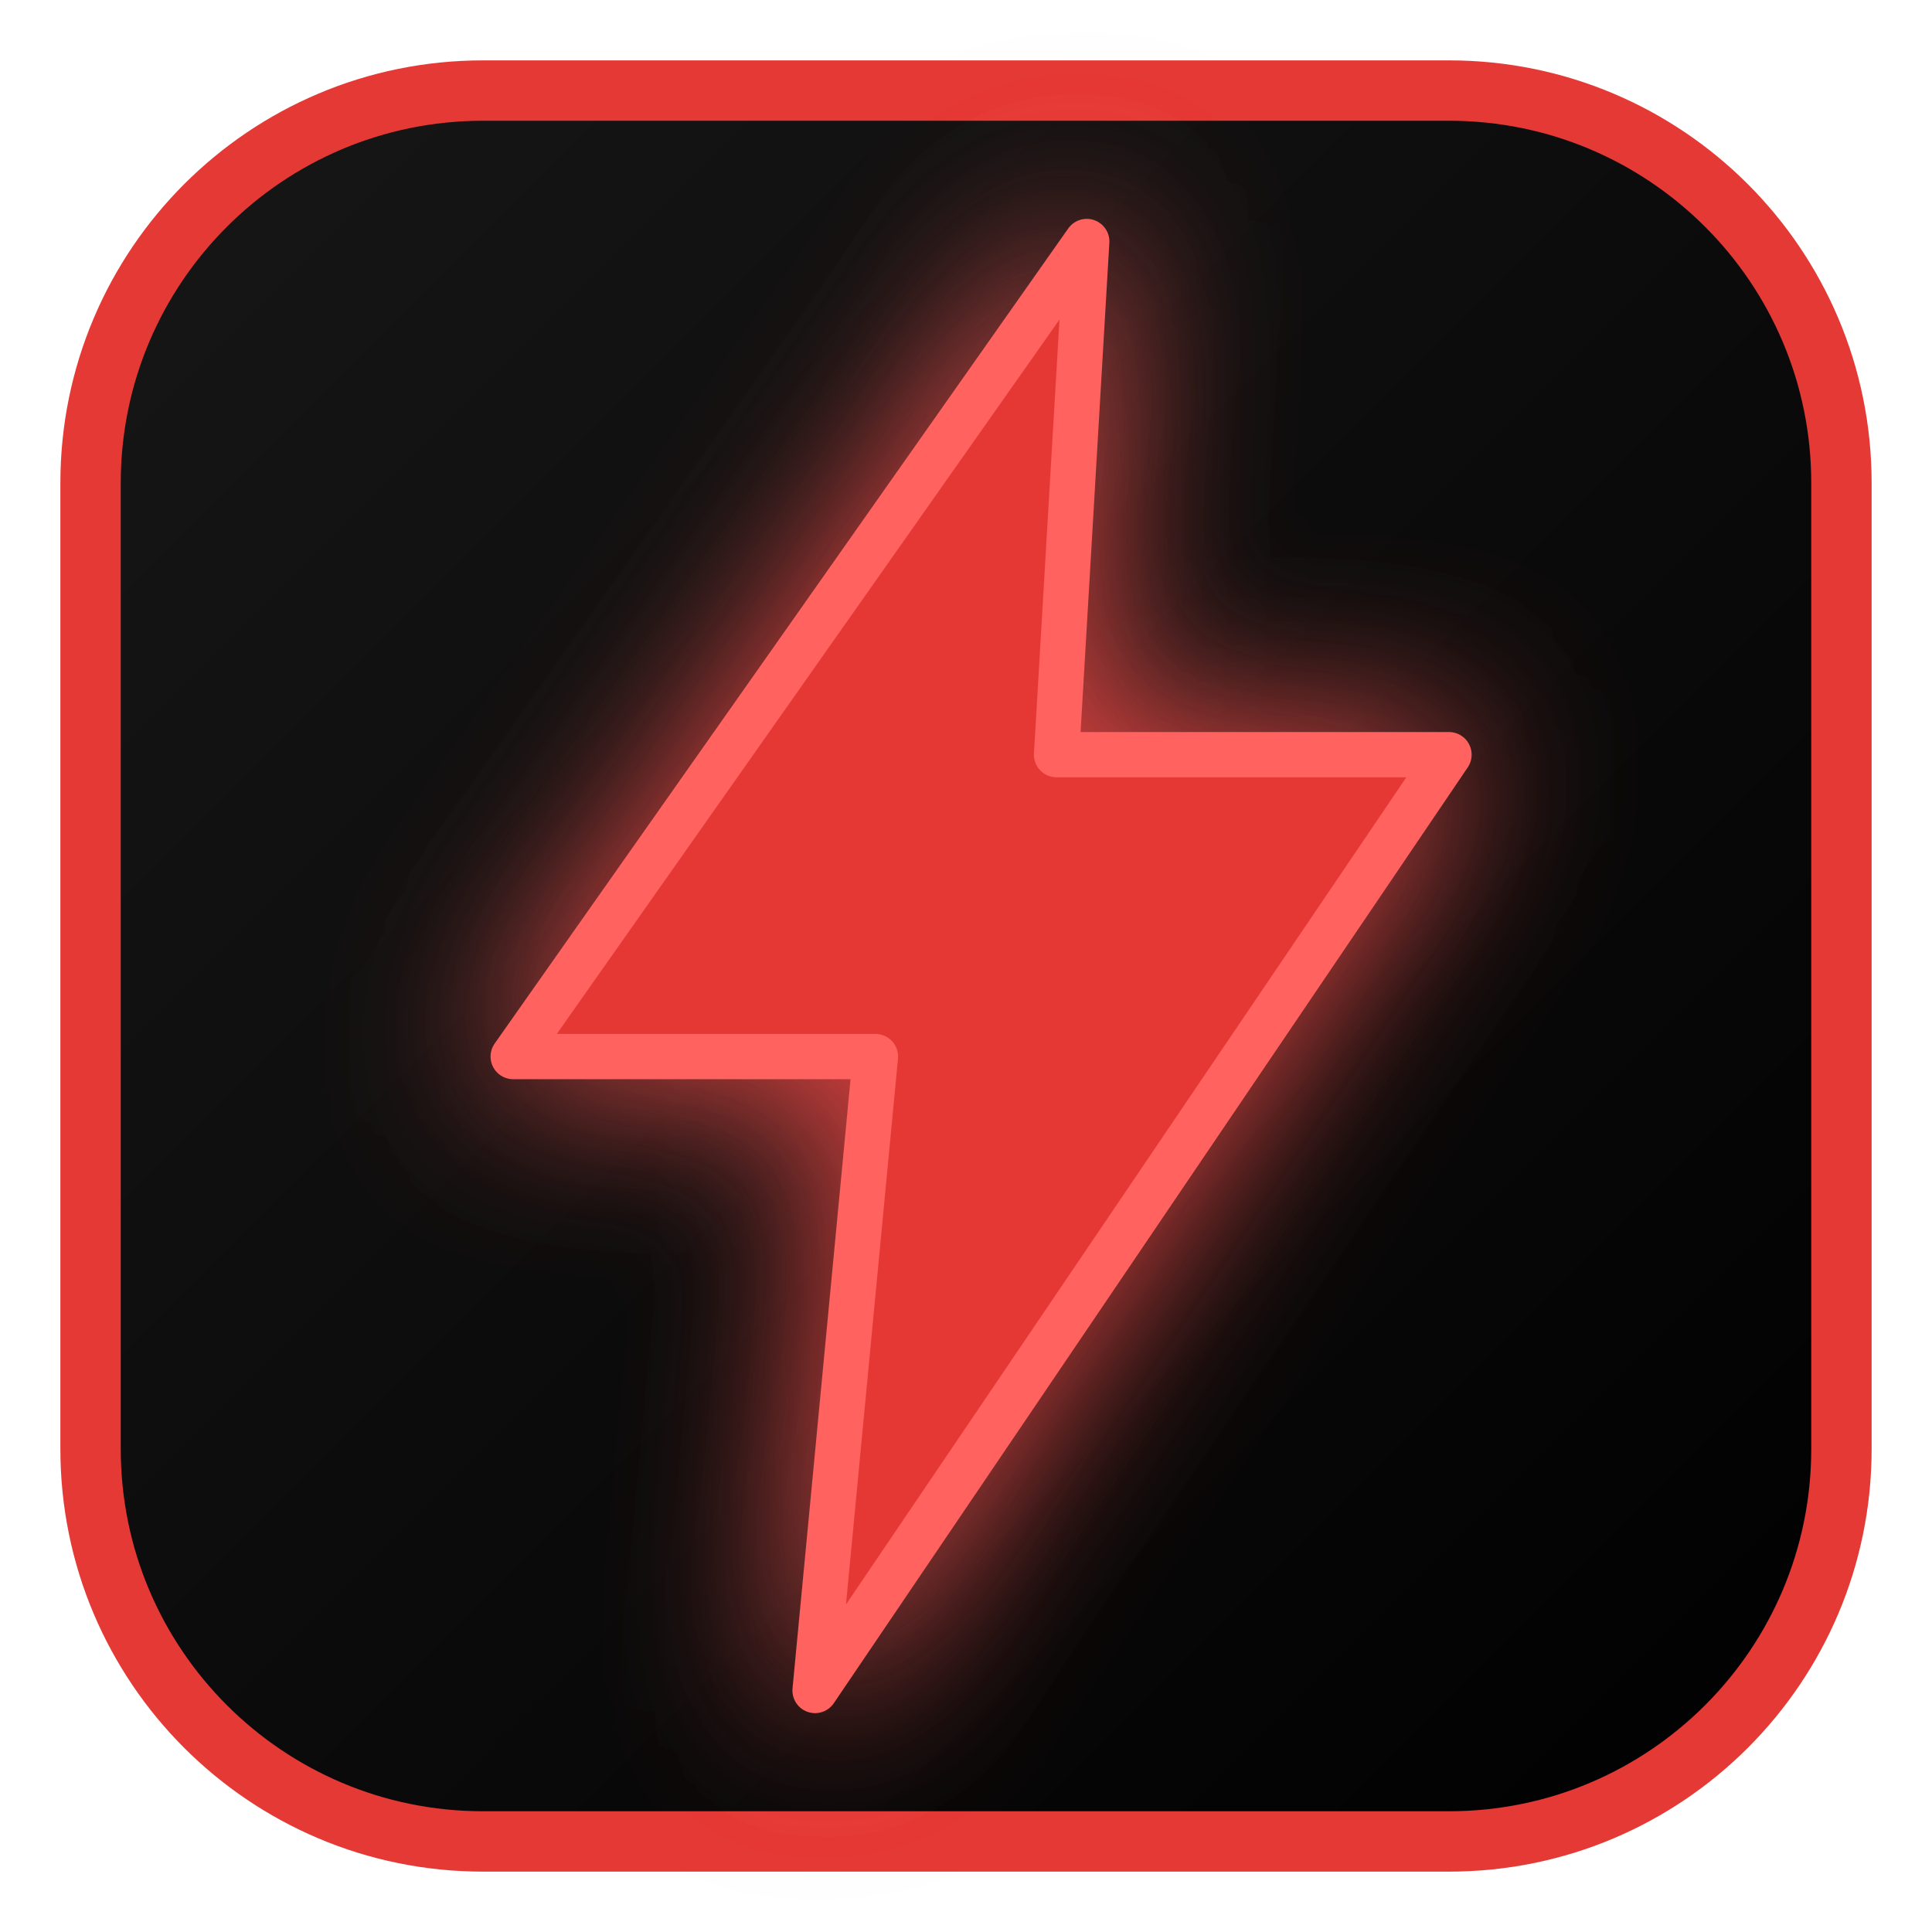
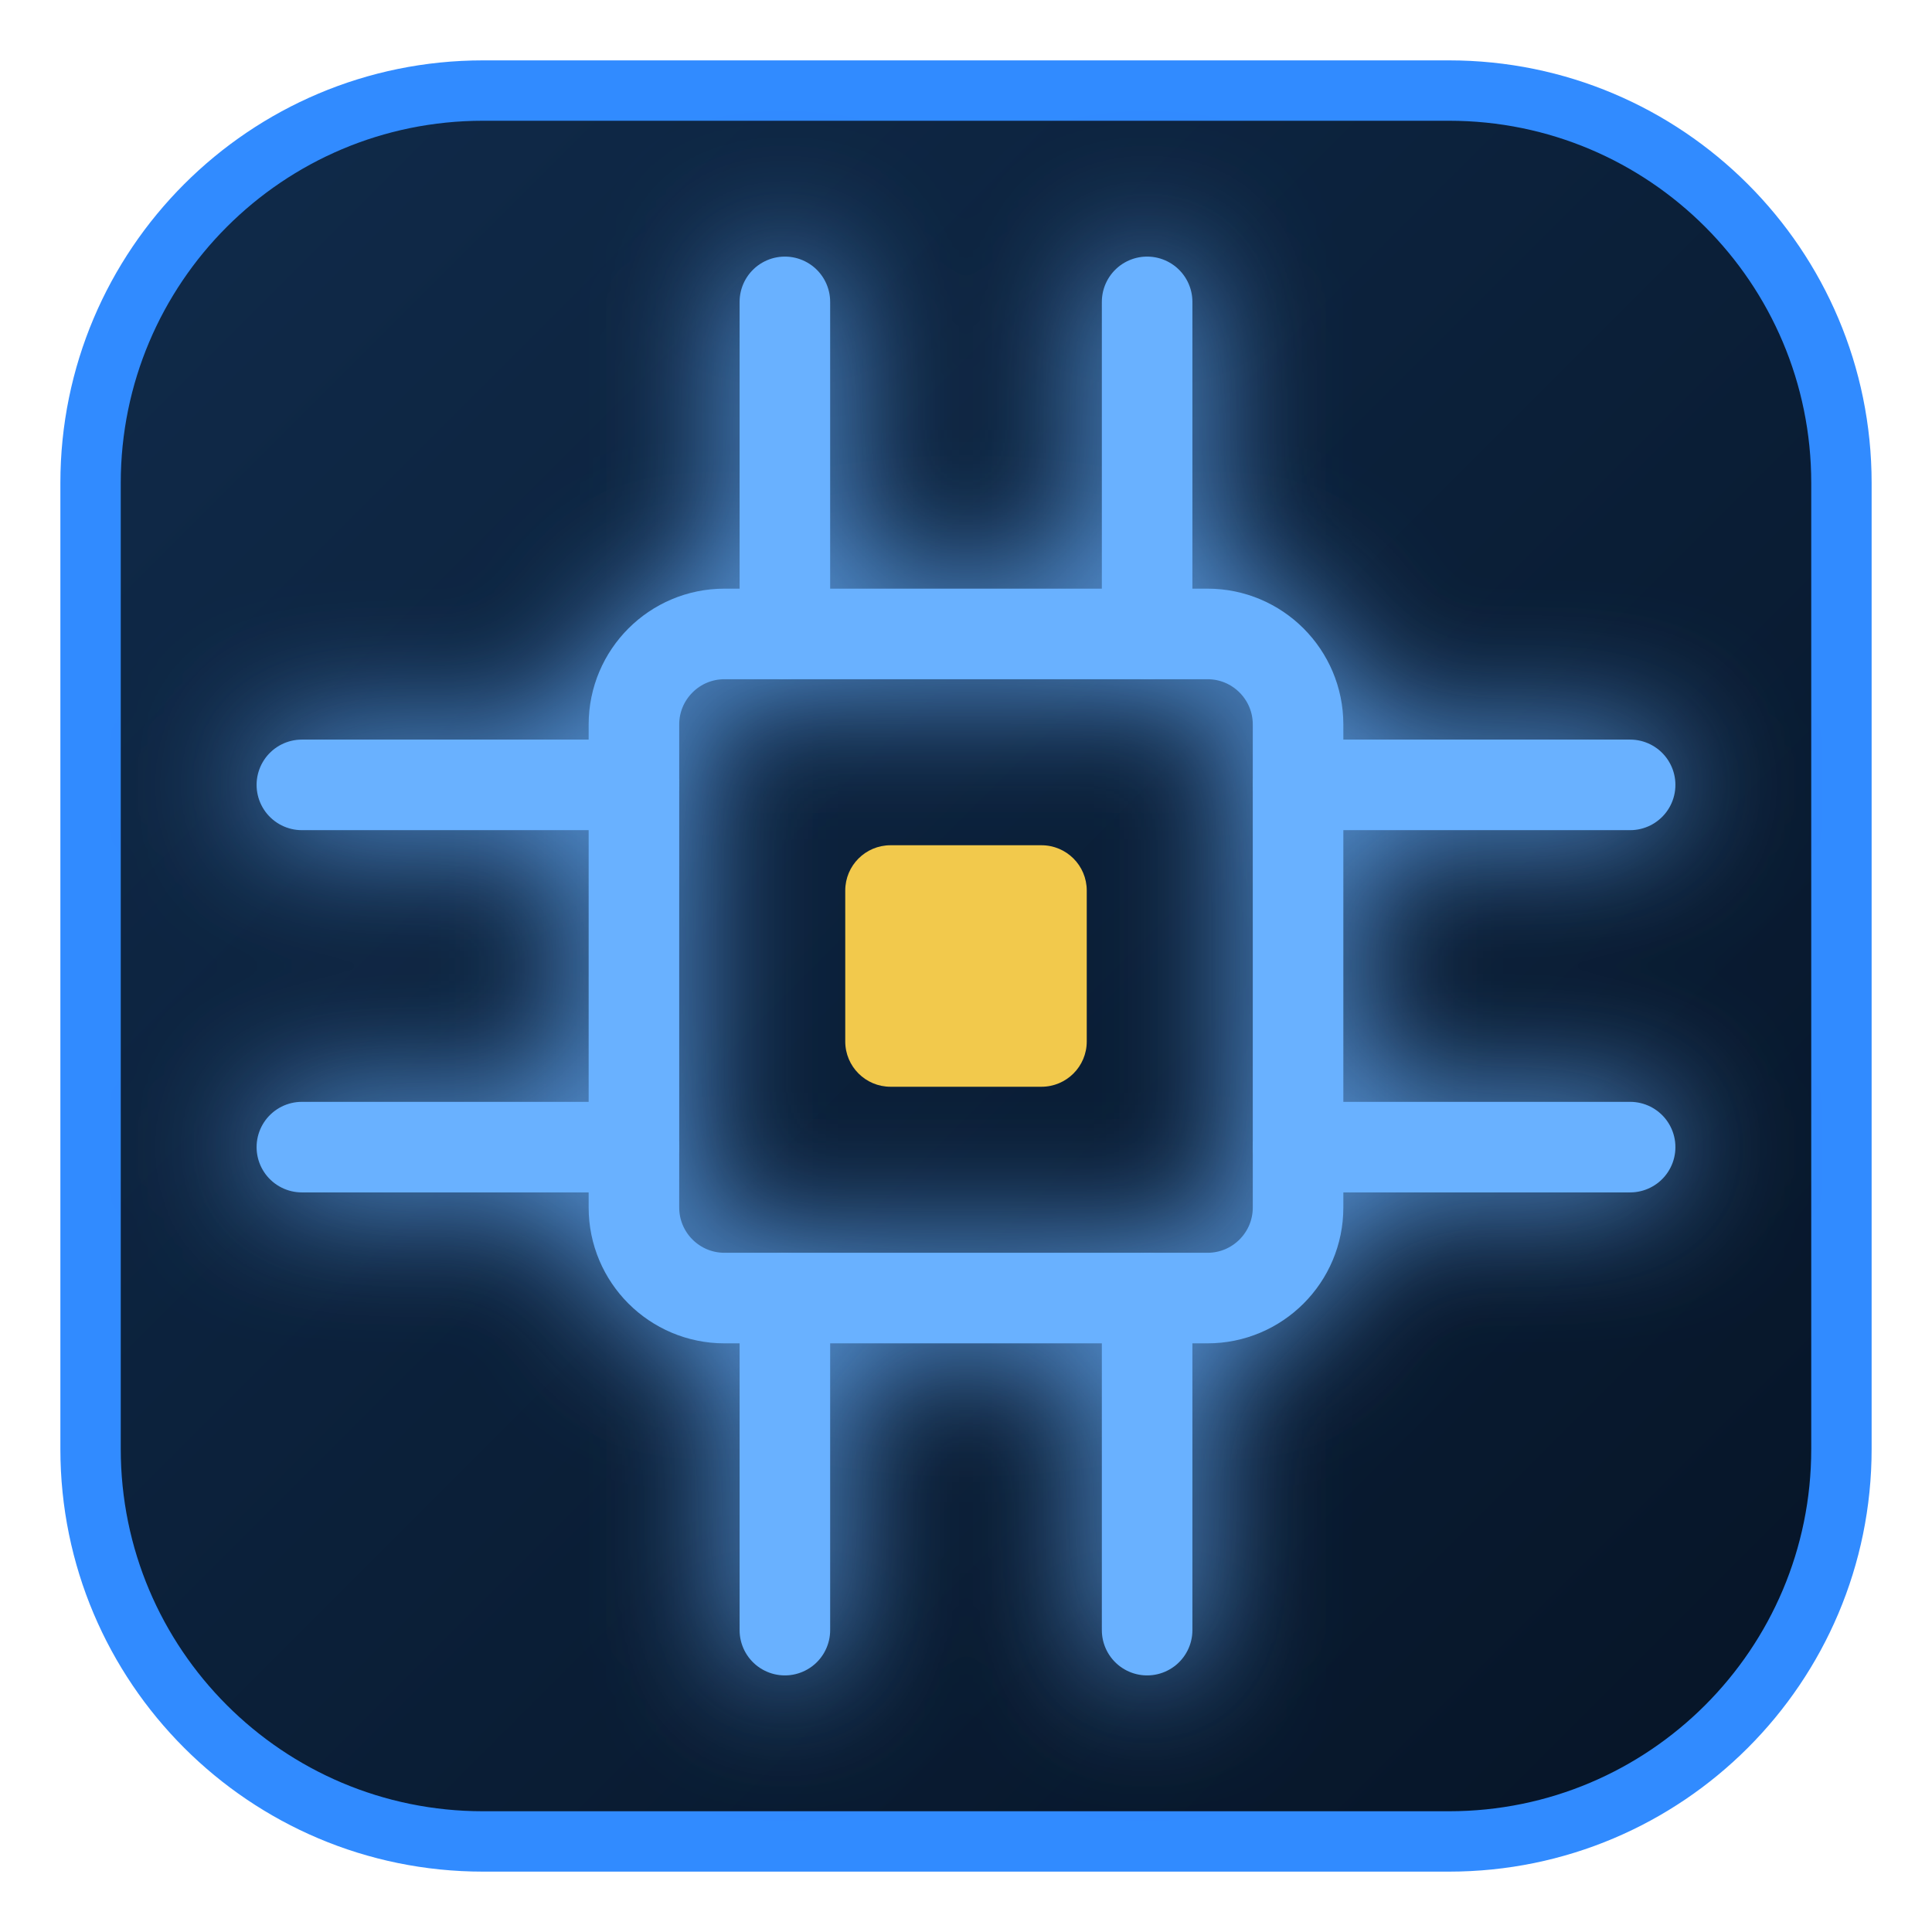
<svg xmlns="http://www.w3.org/2000/svg" viewBox="0 0 64 64">
  <defs>
    <linearGradient id="bg" x1="0" y1="0" x2="1" y2="1">
-       <stop stop-color="#171717" />
-       <stop offset="1" stop-color="#000000" />
+       <stop stop-color="#102b4b" />
+       <stop offset="1" stop-color="#061426" />
    </linearGradient>
    <filter id="glow" x="-50%" y="-50%" width="200%" height="200%">
-       <feGaussianBlur stdDeviation="3" result="b" />
+       <feGaussianBlur stdDeviation="2.2" result="b" />
      <feMerge>
        <feMergeNode in="b" />
        <feMergeNode in="SourceGraphic" />
      </feMerge>
    </filter>
  </defs>
-   <rect x="3" y="3" width="58" height="58" rx="13" fill="url(#bg)" stroke="#e53935" stroke-width="2" />
-   <path d="M36 8 17 35h12l-2 21 21-31H35z" fill="#e53935" stroke="#ff625e" stroke-width="1.5" stroke-linejoin="round" filter="url(#glow)" />
+   <rect x="3" y="3" width="58" height="58" rx="13" fill="url(#bg)" stroke="#318bff" stroke-width="2" />
+   <g fill="none" stroke="#69b1ff" stroke-width="3" stroke-linecap="round" stroke-linejoin="round" filter="url(#glow)">
+     <rect x="21" y="21" width="22" height="22" rx="3" />
+     <path d="M26 10v11m12-11v11M26 43v11m12-11v11M10 26h11m-11 12h11m22-12h11m-11 12h11" />
+   </g>
+   <rect x="28" y="28" width="8" height="8" rx="1.5" fill="#f2c94c" />
</svg>
